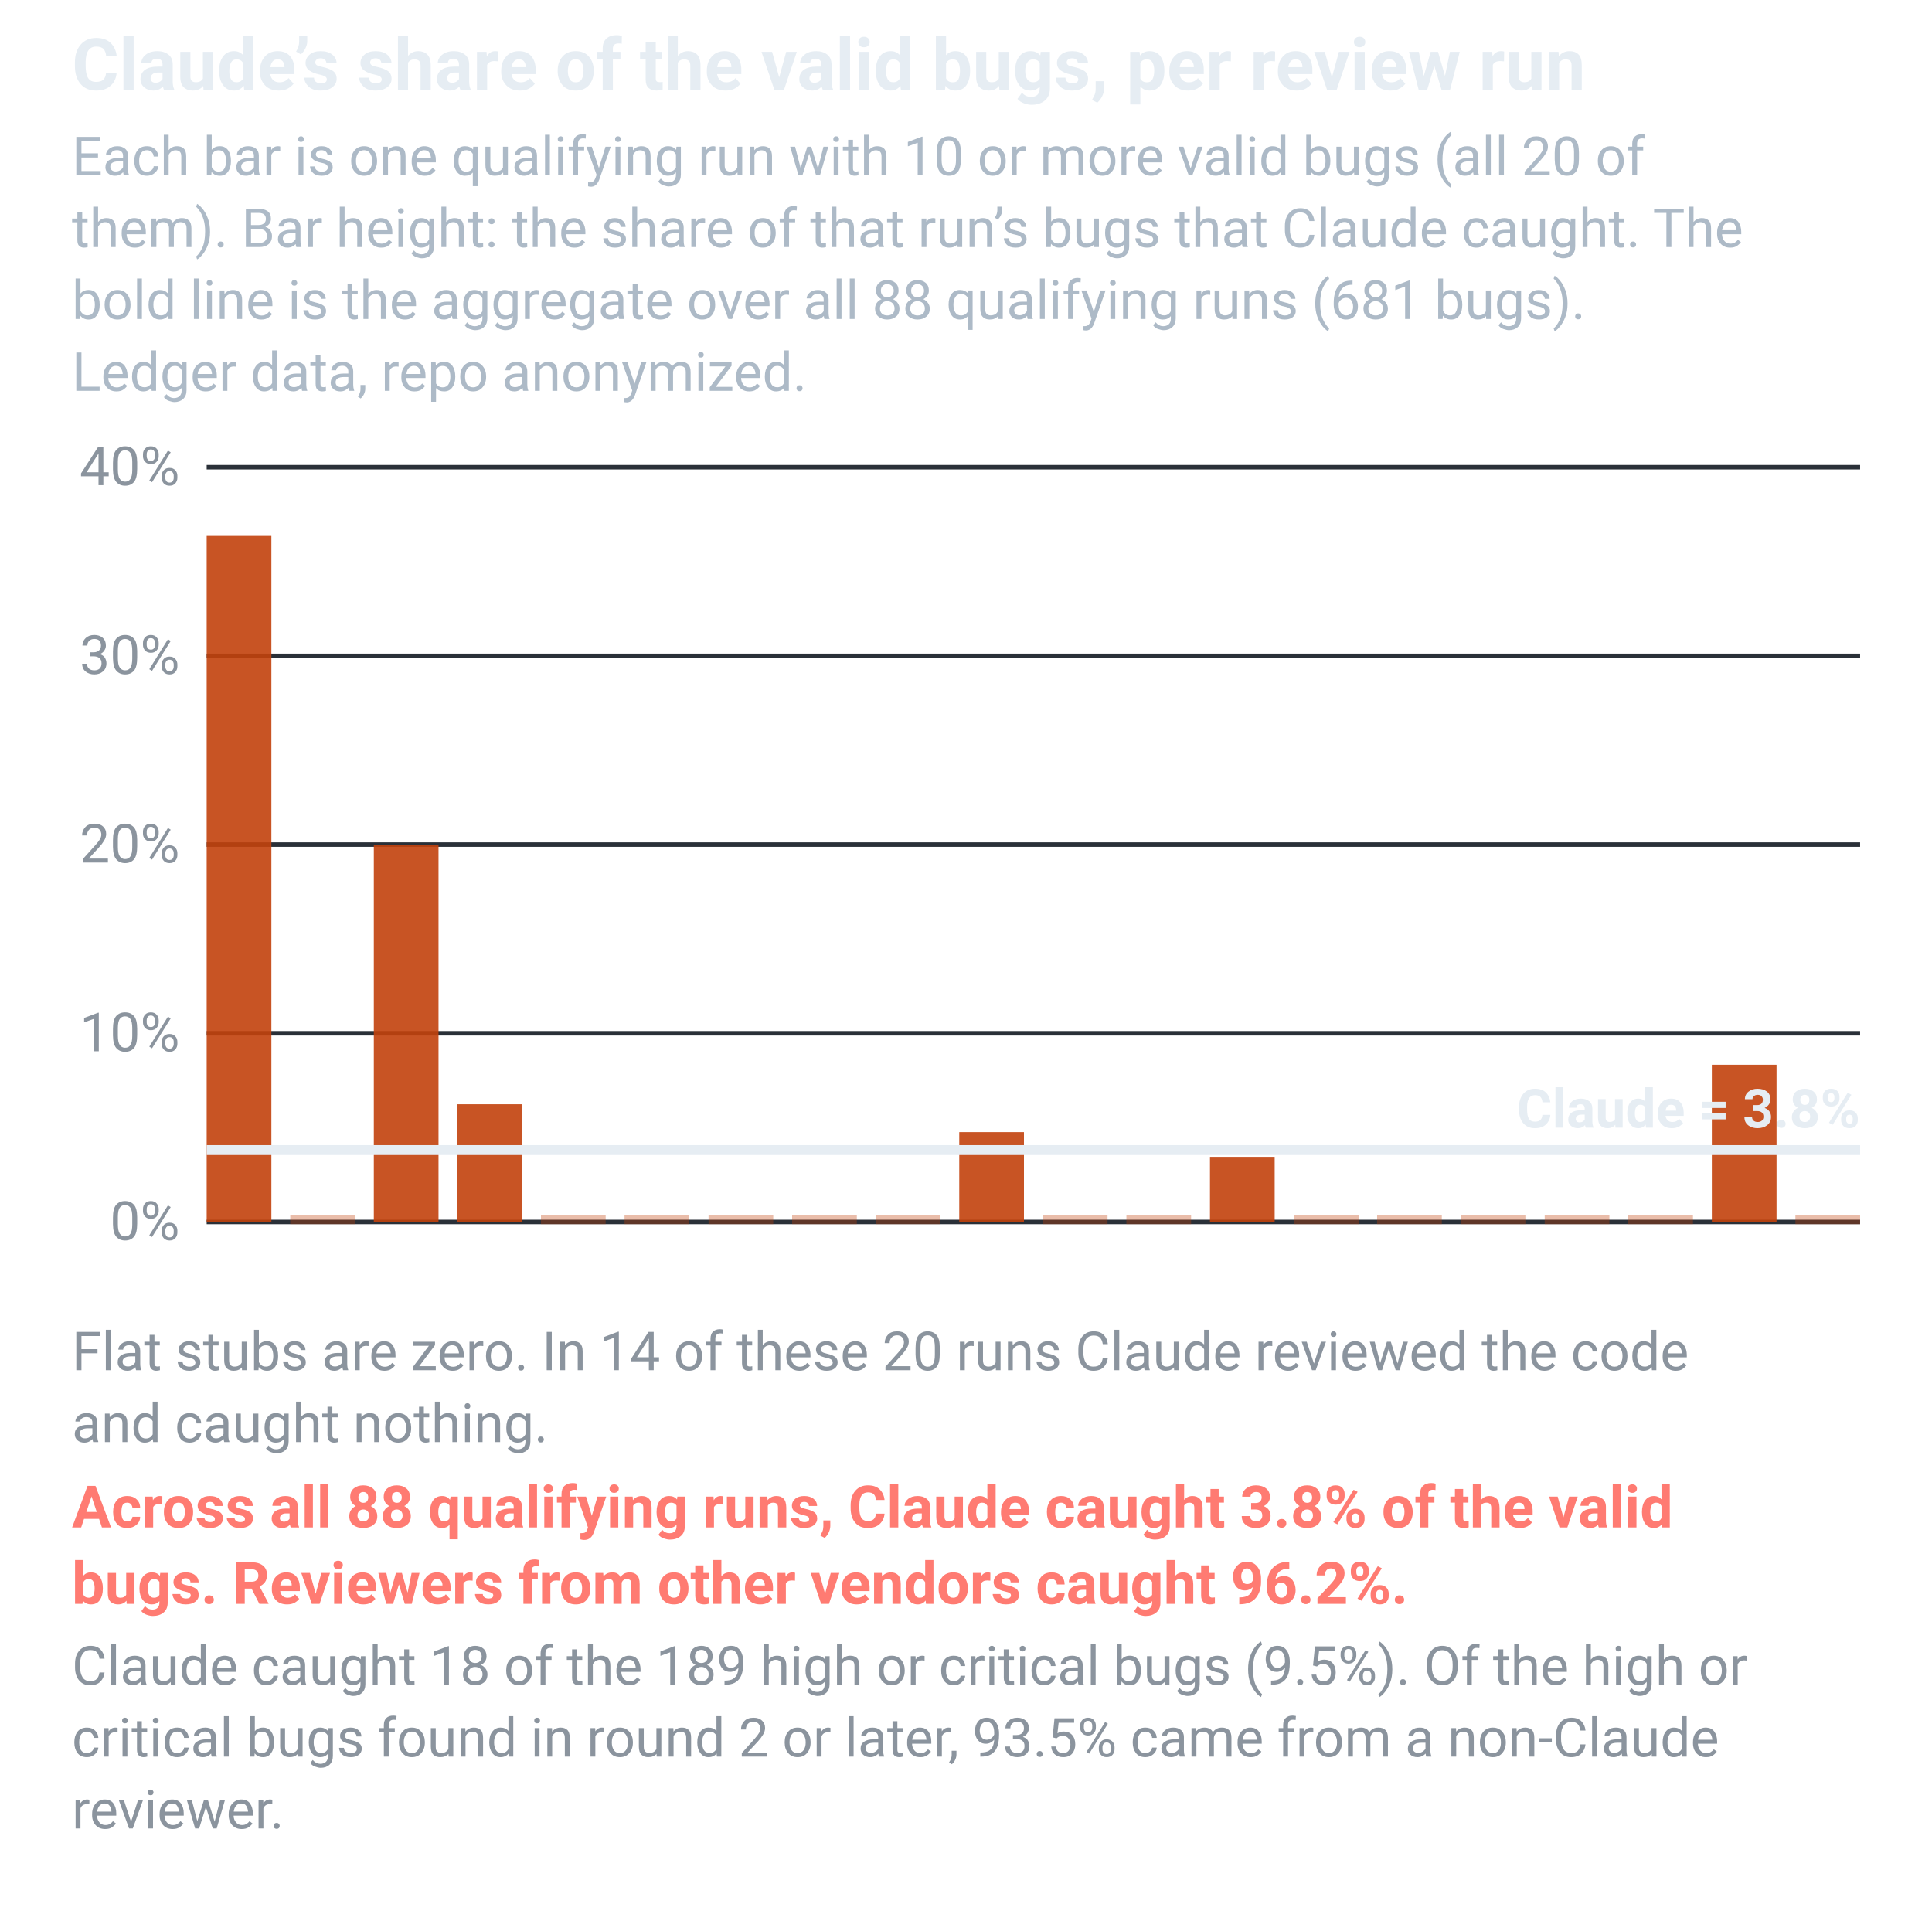
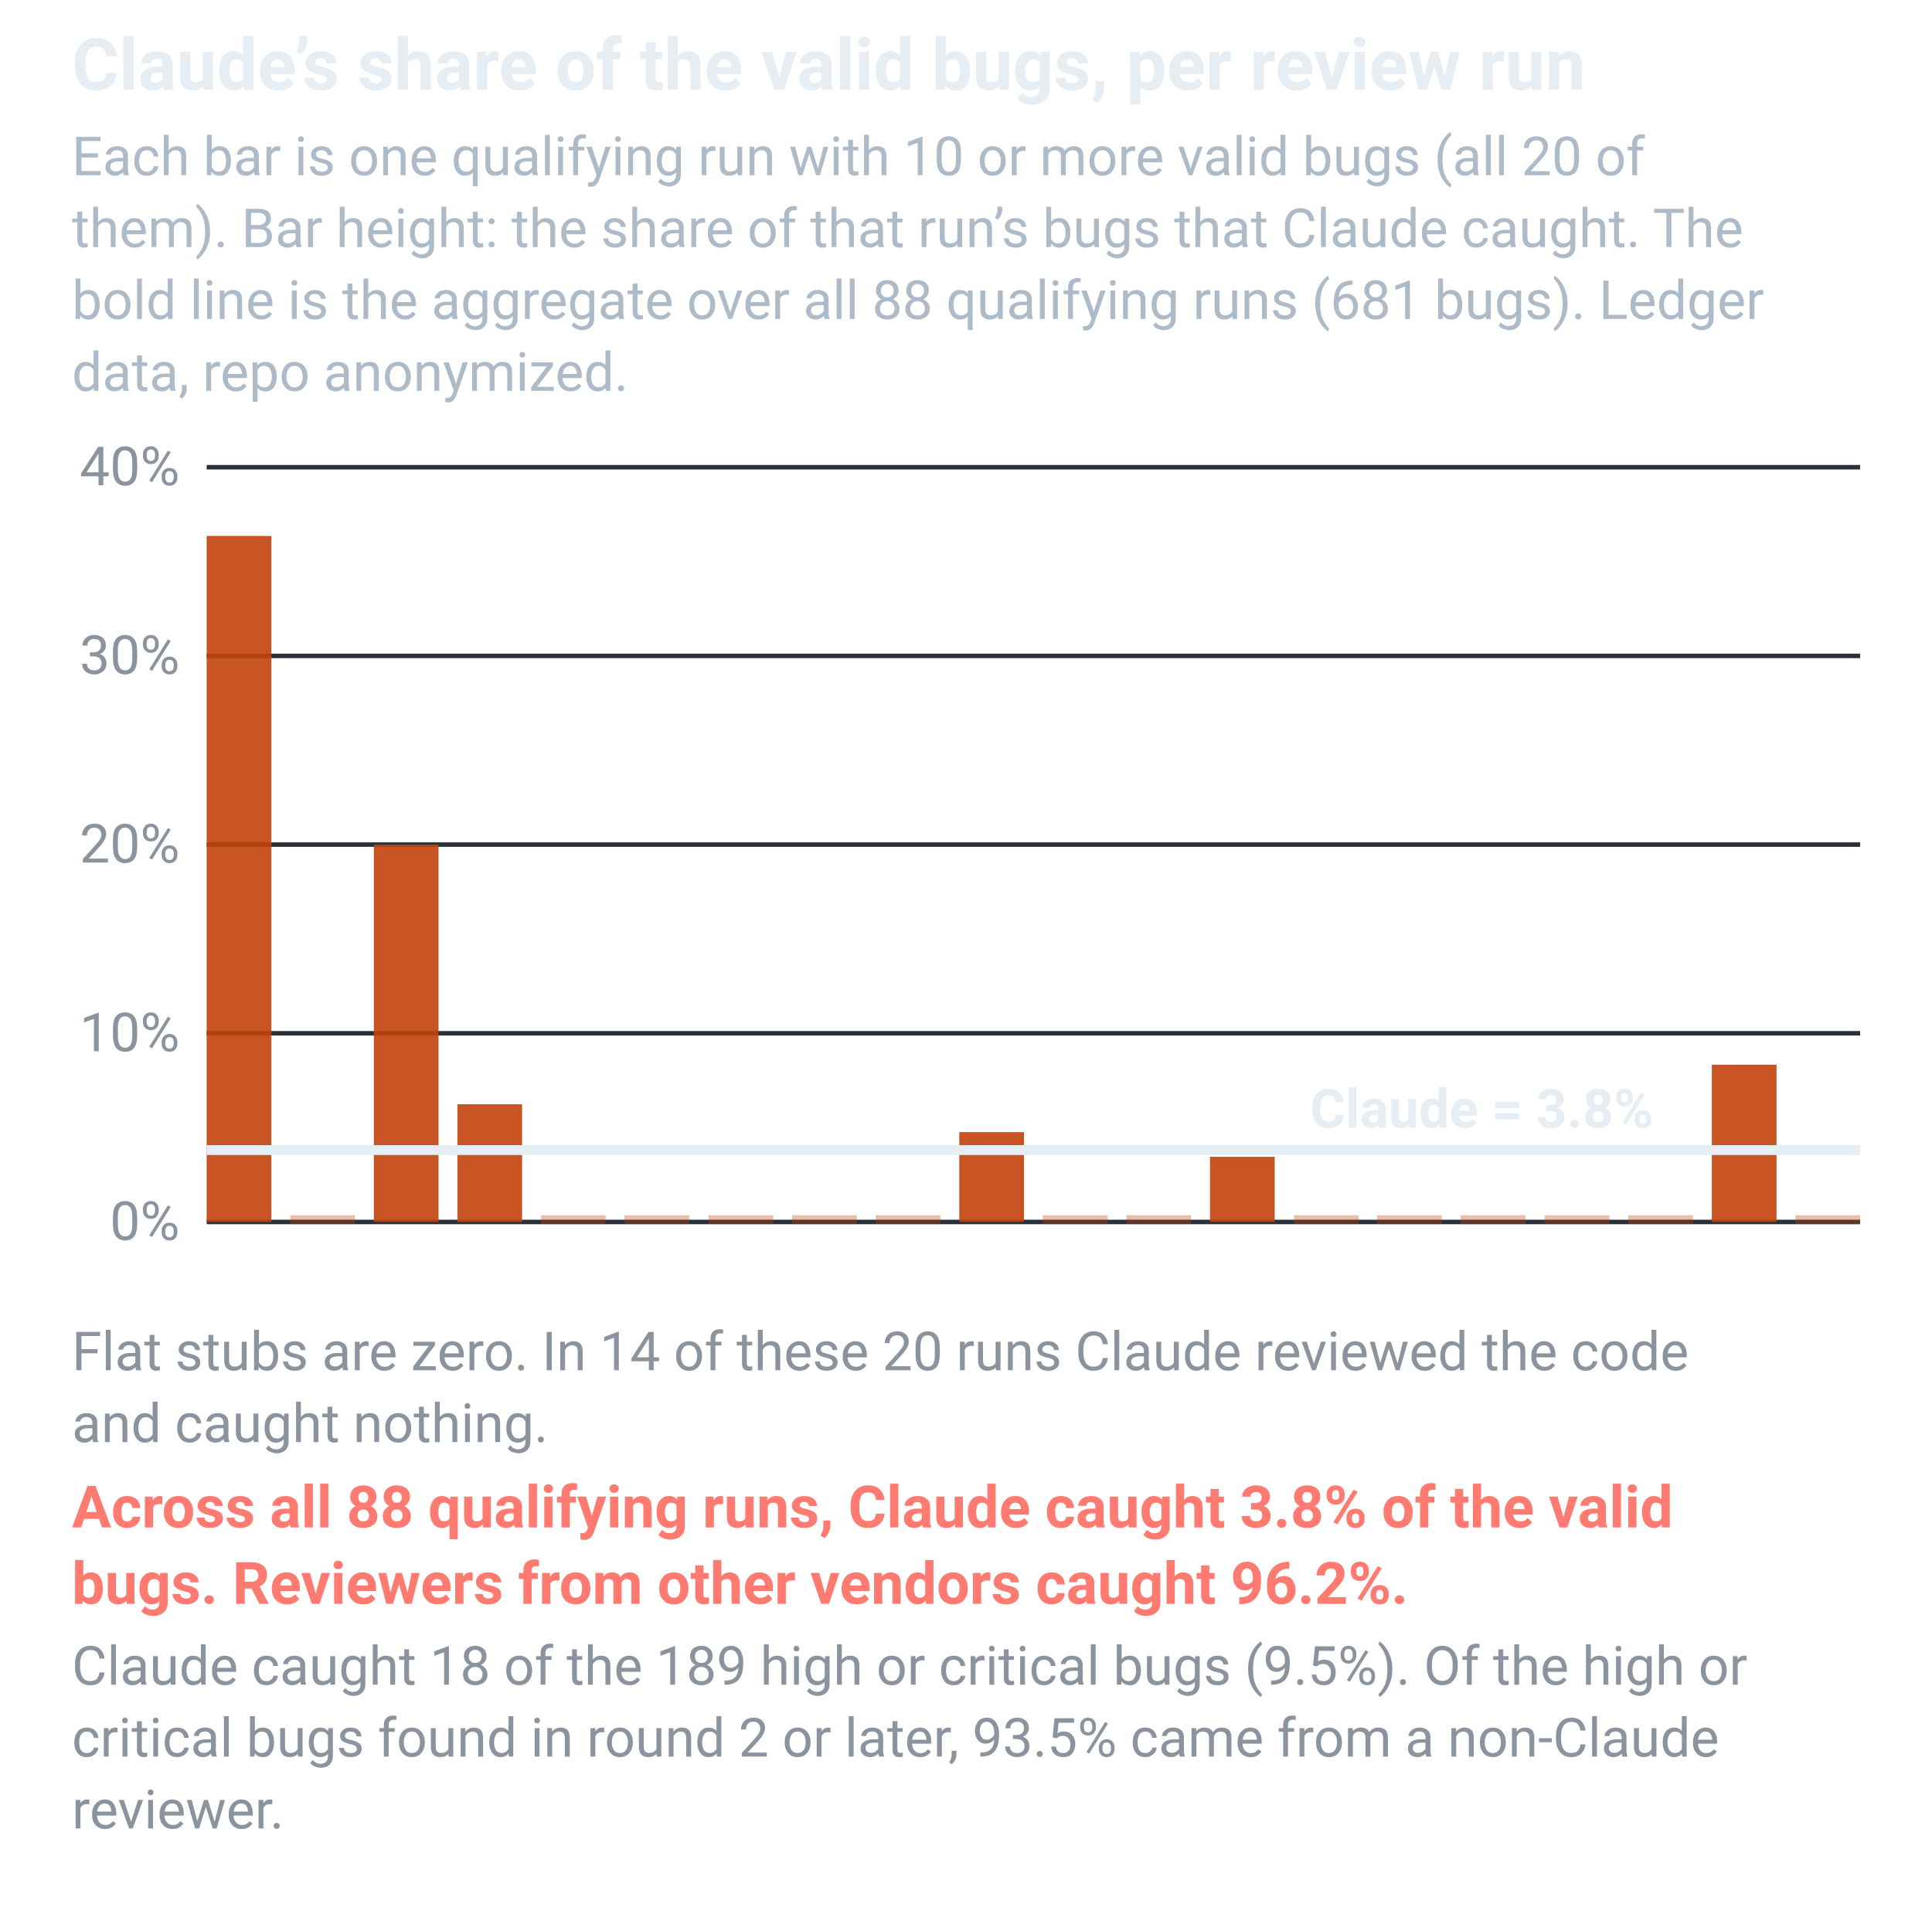
<svg xmlns="http://www.w3.org/2000/svg" viewBox="0 0 430 426" font-family="-apple-system,Segoe UI,Roboto,Helvetica,Arial,sans-serif">
  <text x="16.0" y="20.0" font-size="16" font-weight="700" fill="#e6edf3">Claude’s share of the valid bugs, per review run</text>
  <text x="16.0" y="39.0" font-size="12" fill="#adbac7">Each bar is one qualifying run with 10 or more valid bugs (all 20 of</text>
  <text x="16.0" y="55.0" font-size="12" fill="#adbac7">them). Bar height: the share of that run’s bugs that Claude caught. The</text>
-   <text x="16.0" y="71.0" font-size="12" fill="#adbac7">bold line is the aggregate over all 88 qualifying runs (681 bugs).</text>
-   <text x="16.0" y="87.0" font-size="12" fill="#adbac7">Ledger data, repo anonymized.</text>
+   <text x="16.0" y="71.0" font-size="12" fill="#adbac7">bold line is the aggregate over all 88 qualifying runs (681 bugs). Ledger</text>
+   <text x="16.0" y="87.0" font-size="12" fill="#adbac7">data, repo anonymized.</text>
  <line x1="46" y1="272.0" x2="414" y2="272.0" stroke="#2a3038" stroke-width="1" />
  <text x="40.0" y="276.0" font-size="12" text-anchor="end" fill="#8b949e">0%</text>
  <line x1="46" y1="230.0" x2="414" y2="230.0" stroke="#2a3038" stroke-width="1" />
  <text x="40.0" y="234.0" font-size="12" text-anchor="end" fill="#8b949e">10%</text>
  <line x1="46" y1="188.0" x2="414" y2="188.0" stroke="#2a3038" stroke-width="1" />
  <text x="40.0" y="192.0" font-size="12" text-anchor="end" fill="#8b949e">20%</text>
  <line x1="46" y1="146.0" x2="414" y2="146.0" stroke="#2a3038" stroke-width="1" />
  <text x="40.0" y="150.0" font-size="12" text-anchor="end" fill="#8b949e">30%</text>
  <line x1="46" y1="104.0" x2="414" y2="104.0" stroke="#2a3038" stroke-width="1" />
  <text x="40.0" y="108.0" font-size="12" text-anchor="end" fill="#8b949e">40%</text>
  <rect x="46.0" y="119.3" width="14.4" height="152.7" fill="#C2410C" opacity="0.9" />
  <rect x="64.6" y="270.5" width="14.4" height="2.0" fill="#C2410C" opacity="0.35" />
  <rect x="83.2" y="188.0" width="14.4" height="84.0" fill="#C2410C" opacity="0.9" />
  <rect x="101.8" y="245.8" width="14.4" height="26.2" fill="#C2410C" opacity="0.9" />
  <rect x="120.4" y="270.5" width="14.4" height="2.0" fill="#C2410C" opacity="0.35" />
  <rect x="139.0" y="270.5" width="14.4" height="2.0" fill="#C2410C" opacity="0.35" />
  <rect x="157.7" y="270.5" width="14.4" height="2.0" fill="#C2410C" opacity="0.35" />
  <rect x="176.3" y="270.5" width="14.4" height="2.0" fill="#C2410C" opacity="0.35" />
  <rect x="194.9" y="270.5" width="14.4" height="2.0" fill="#C2410C" opacity="0.35" />
  <rect x="213.5" y="252.0" width="14.4" height="20.0" fill="#C2410C" opacity="0.9" />
  <rect x="232.1" y="270.5" width="14.4" height="2.0" fill="#C2410C" opacity="0.35" />
  <rect x="250.7" y="270.5" width="14.4" height="2.0" fill="#C2410C" opacity="0.35" />
  <rect x="269.3" y="257.5" width="14.4" height="14.5" fill="#C2410C" opacity="0.9" />
  <rect x="288.0" y="270.5" width="14.4" height="2.0" fill="#C2410C" opacity="0.35" />
  <rect x="306.5" y="270.5" width="14.4" height="2.0" fill="#C2410C" opacity="0.35" />
  <rect x="325.1" y="270.5" width="14.4" height="2.0" fill="#C2410C" opacity="0.35" />
  <rect x="343.8" y="270.5" width="14.4" height="2.0" fill="#C2410C" opacity="0.35" />
  <rect x="362.4" y="270.5" width="14.4" height="2.0" fill="#C2410C" opacity="0.35" />
  <rect x="381.0" y="237.0" width="14.4" height="35.0" fill="#C2410C" opacity="0.9" />
  <rect x="399.6" y="270.5" width="14.4" height="2.0" fill="#C2410C" opacity="0.35" />
  <line x1="46" y1="256.0" x2="414" y2="256.0" stroke="#e6edf3" stroke-width="2.2" />
-   <text x="414.0" y="251.0" font-size="12" font-weight="700" text-anchor="end" fill="#e6edf3">Claude = 3.8%</text>
+   <text x="368.0" y="251.0" font-size="12" font-weight="700" text-anchor="end" fill="#e6edf3">Claude = 3.8%</text>
  <text x="16.0" y="305.0" font-size="12" fill="#8b949e">Flat stubs are zero. In 14 of these 20 runs Claude reviewed the code</text>
  <text x="16.0" y="321.0" font-size="12" fill="#8b949e">and caught nothing.</text>
  <text x="16.0" y="340.0" font-size="13" font-weight="700" fill="#ff7b72">Across all 88 qualifying runs, Claude caught 3.8% of the valid</text>
  <text x="16.0" y="357.0" font-size="13" font-weight="700" fill="#ff7b72">bugs. Reviewers from other vendors caught 96.2%.</text>
  <text x="16.0" y="375.0" font-size="12" fill="#8b949e">Claude caught 18 of the 189 high or critical bugs (9.5%). Of the high or</text>
  <text x="16.0" y="391.0" font-size="12" fill="#8b949e">critical bugs found in round 2 or later, 93.5% came from a non-Claude</text>
  <text x="16.0" y="407.0" font-size="12" fill="#8b949e">reviewer.</text>
</svg>
